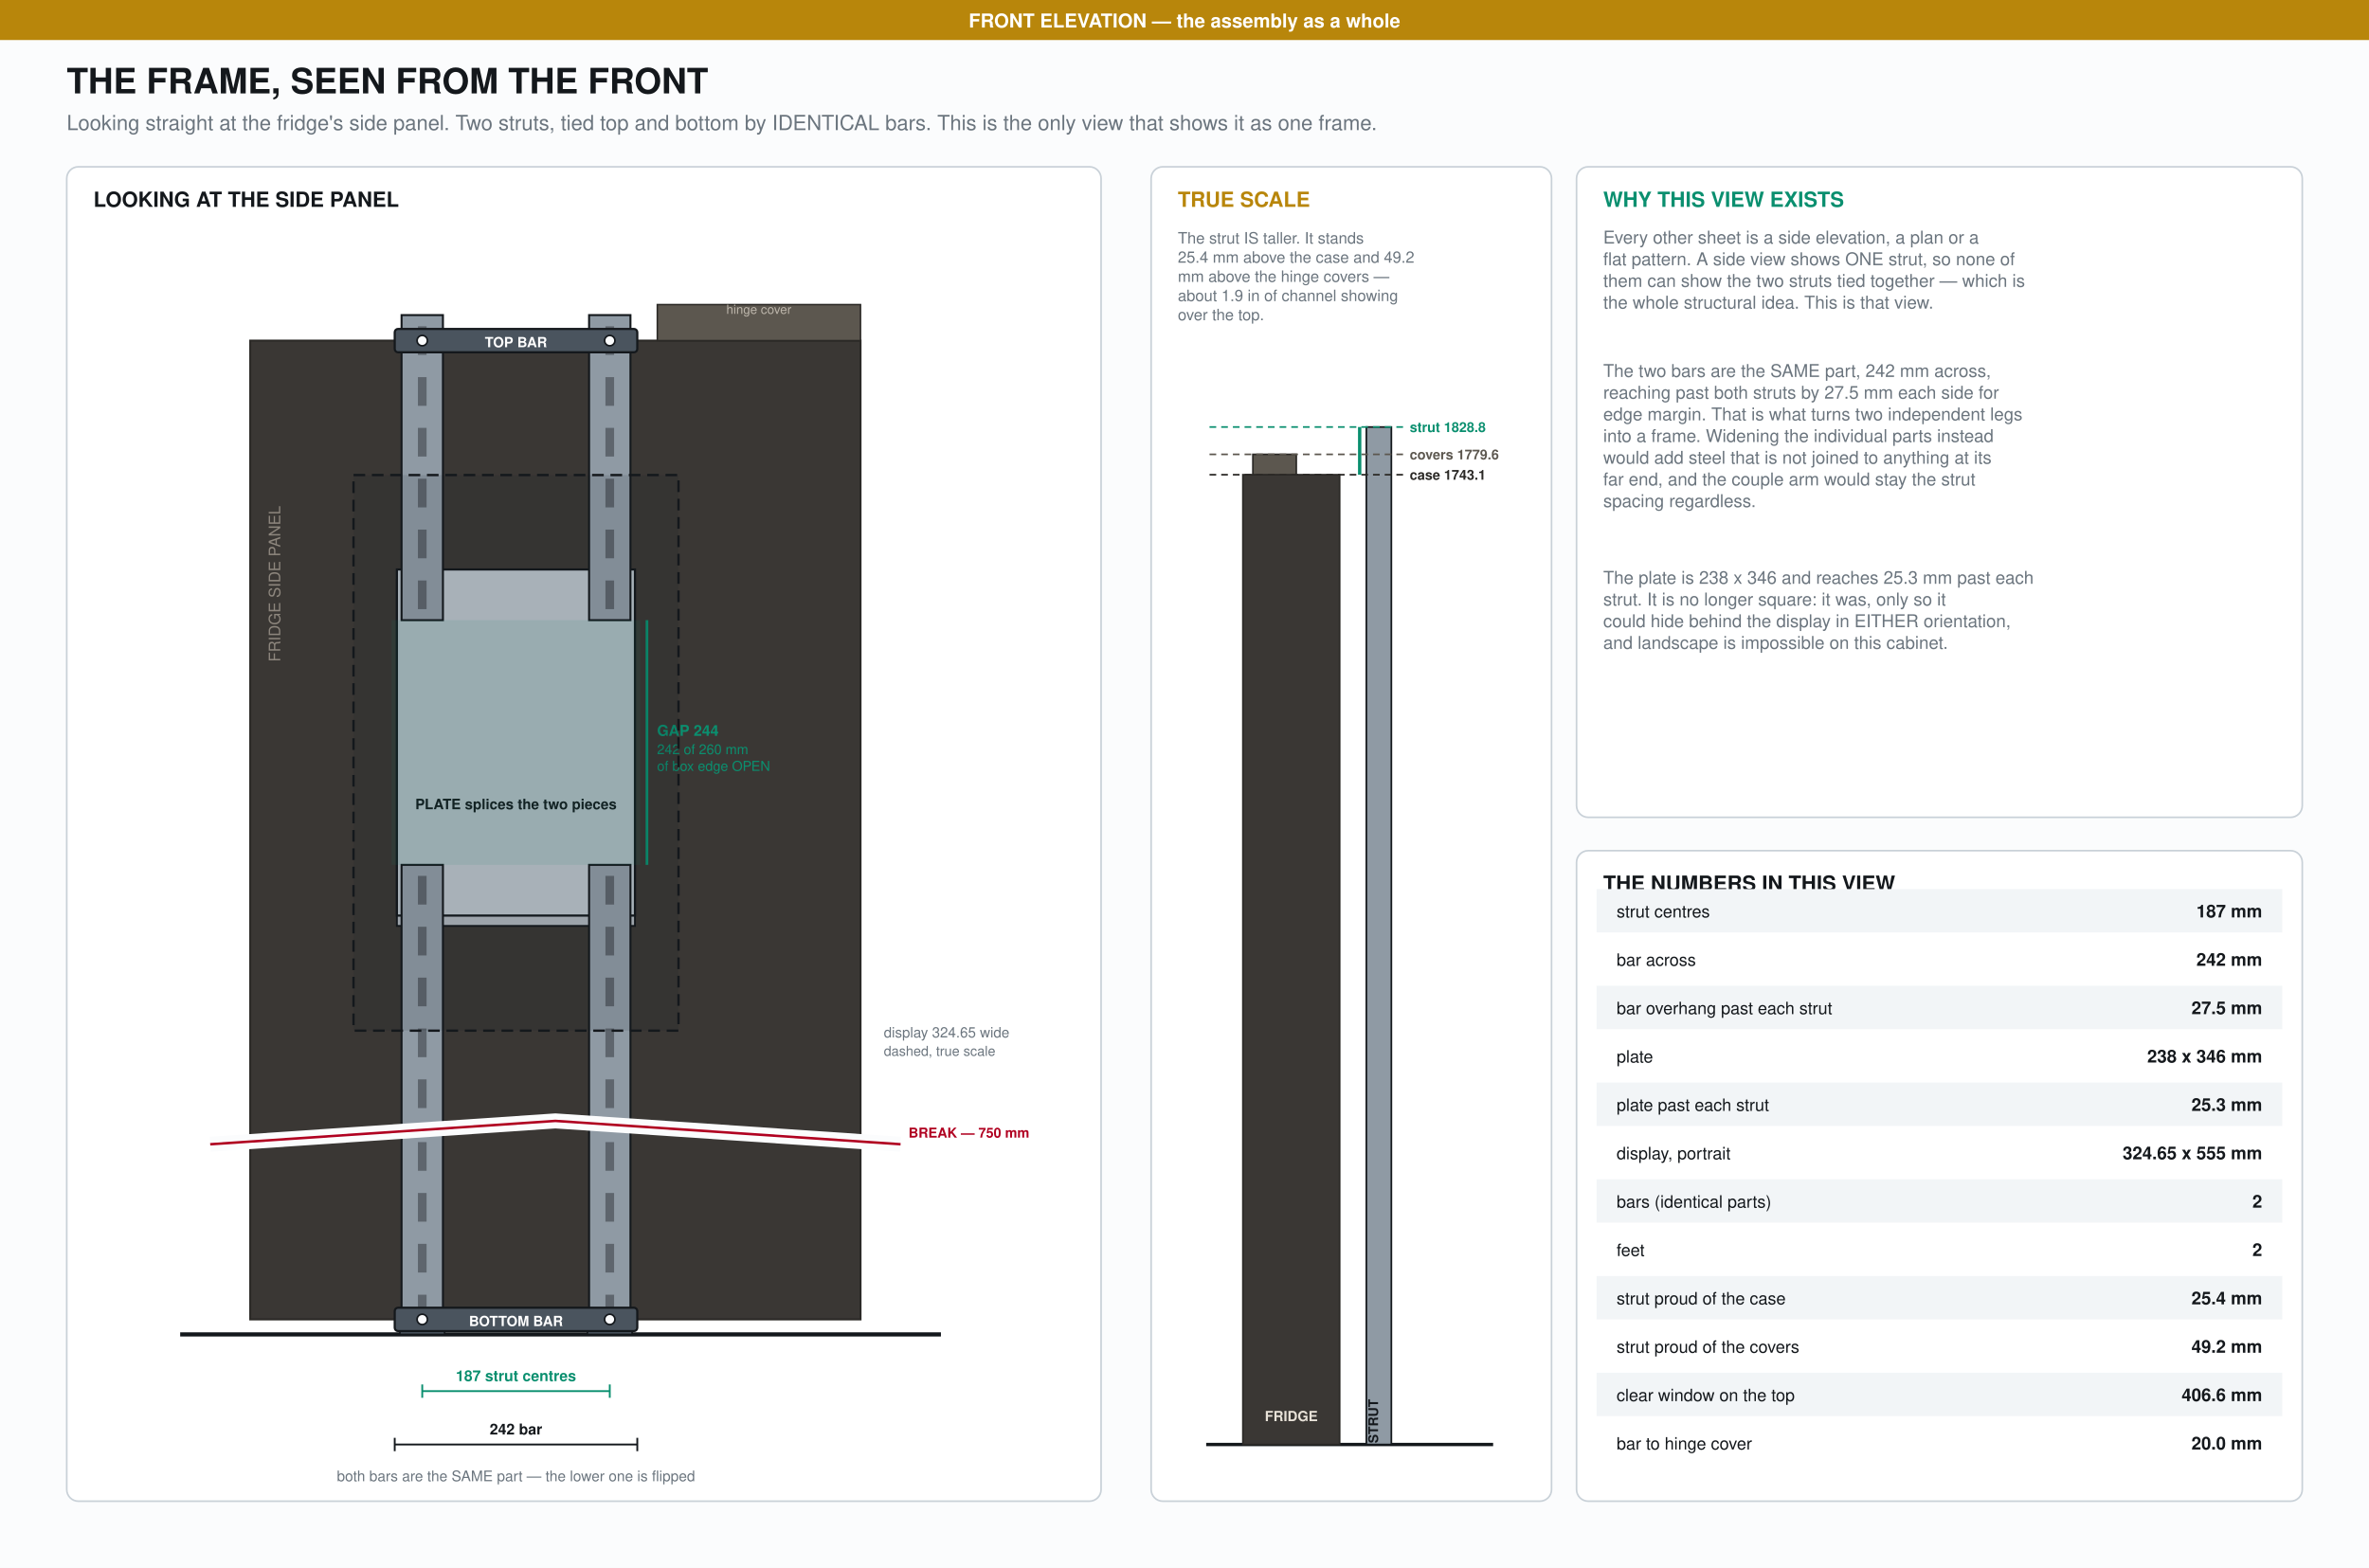
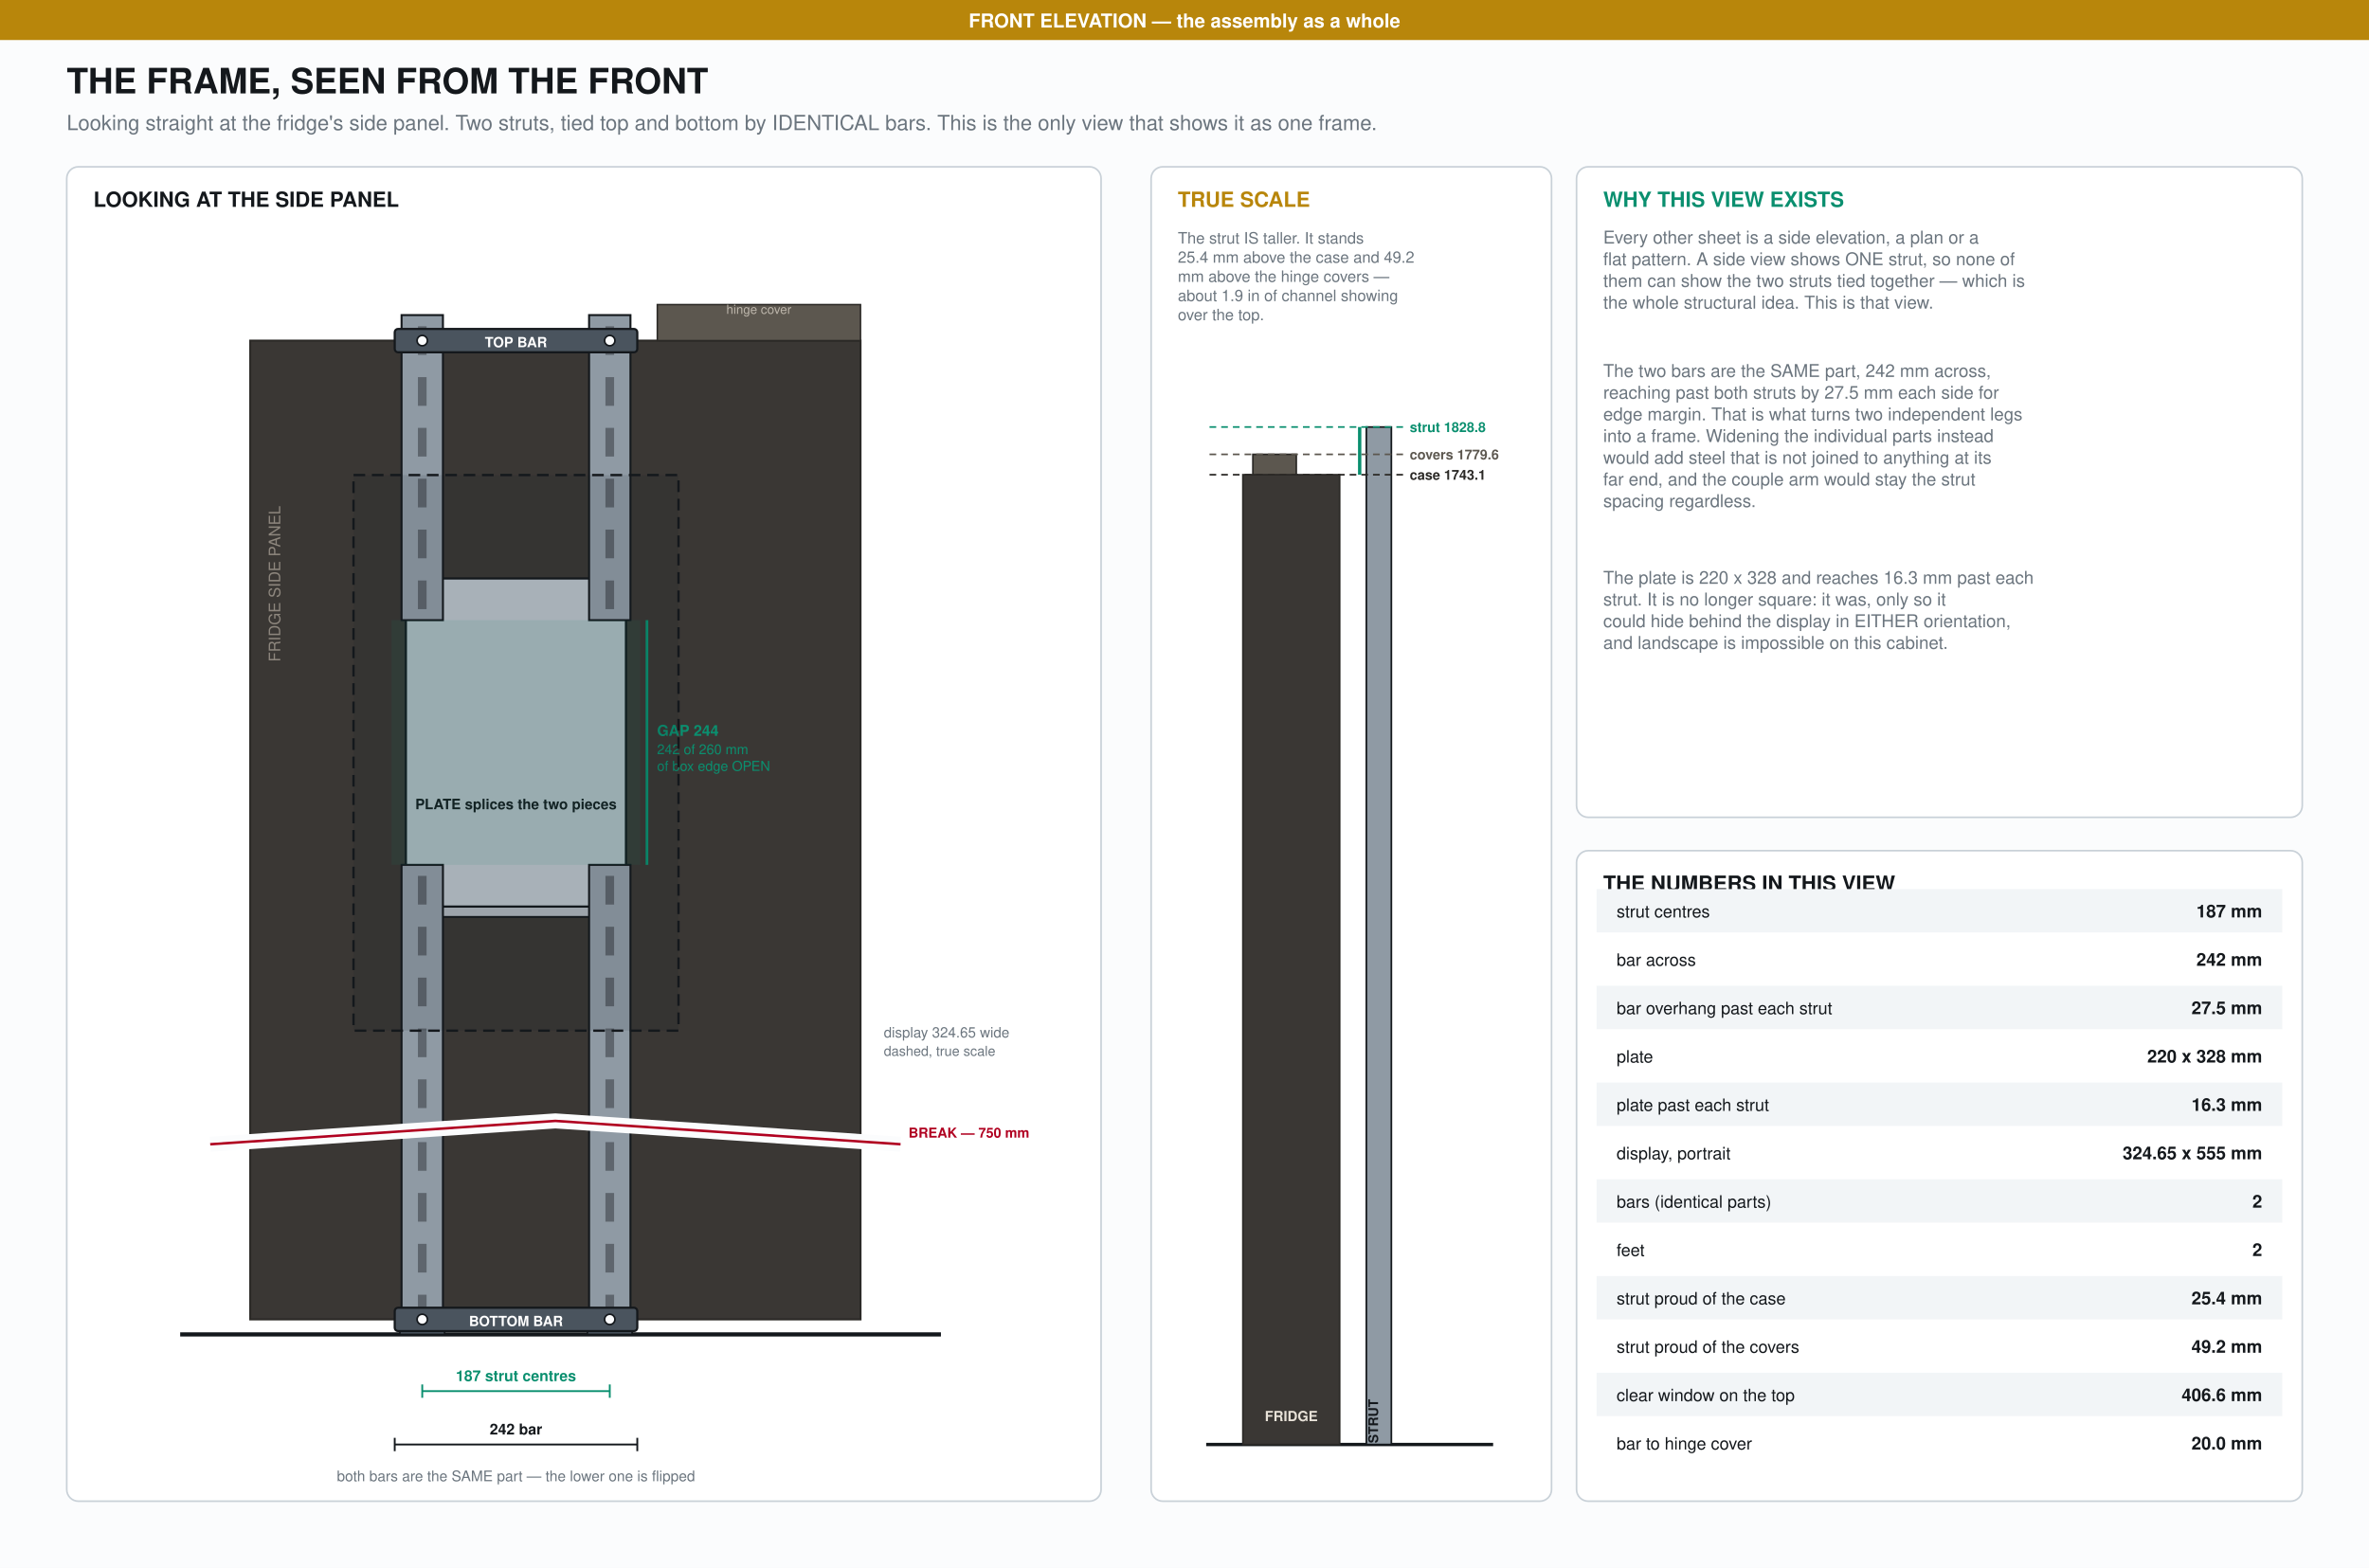
<svg xmlns="http://www.w3.org/2000/svg" width="1420" height="940" viewBox="0 0 1420 940">
  <rect width="1420" height="940" fill="#fbfcfd" />
  <rect width="1420" height="24" fill="#b8860b" />
  <text x="710.00" y="16.50" font-family="Helvetica,Arial,sans-serif" font-size="11.5" text-anchor="middle" fill="#fff" font-weight="bold">FRONT ELEVATION — the assembly as a whole</text>
  <text x="40.00" y="56.00" font-family="Helvetica,Arial,sans-serif" font-size="21" text-anchor="start" fill="#14181c" font-weight="bold">THE FRAME, SEEN FROM THE FRONT</text>
  <text x="40.00" y="78.00" font-family="Helvetica,Arial,sans-serif" font-size="12.5" text-anchor="start" fill="#6b757e" font-weight="normal">Looking straight at the fridge's side panel. Two struts, tied top and bottom by IDENTICAL bars. This is the only view that shows it as one frame.</text>
  <rect x="40.0" y="100.0" width="620.0" height="800.0" rx="7" fill="#fff" stroke="#c9d1d8" stroke-width="1" />
  <text x="56.00" y="124.00" font-family="Helvetica,Arial,sans-serif" font-size="12.5" text-anchor="start" fill="#14181c" font-weight="bold">LOOKING AT THE SIDE PANEL</text>
  <line x1="108.0" y1="800.0" x2="564.0" y2="800.0" stroke="#14181c" stroke-width="2.5" />
  <rect x="150.0" y="204.2" width="365.8" height="586.8" fill="#3a3734" stroke="#2b2926" stroke-width="1.2" />
  <rect x="394.0" y="182.6" width="121.8" height="21.6" fill="#5c574f" stroke="#2b2926" stroke-width="0.9" />
  <text x="454.86" y="188.16" font-family="Helvetica,Arial,sans-serif" font-size="7.6" text-anchor="middle" fill="#bdb6ab" font-weight="normal">hinge cover</text>
  <text x="168.00" y="350.00" font-family="Helvetica,Arial,sans-serif" font-size="9.5" text-anchor="middle" fill="#8d867d" font-weight="normal" transform="rotate(-90.0 168.00 350.00)">FRIDGE SIDE PANEL</text>
-   <rect x="237.9" y="347.6" width="142.7" height="207.5" fill="#b9c2c9" fill-opacity="0.9" stroke="#14181c" stroke-width="1.1" />
-   <text x="309.28" y="393.80" font-family="Helvetica,Arial,sans-serif" font-size="9.2" text-anchor="middle" fill="#14181c" font-weight="bold">PLATE 238 x 346</text>
-   <rect x="237.9" y="341.4" width="142.7" height="207.5" fill="#b9c2c9" stroke="#14181c" stroke-width="1.3" />
+   <rect x="243.3" y="353.0" width="131.9" height="196.7" fill="#b9c2c9" fill-opacity="0.9" stroke="#14181c" stroke-width="1.1" />
+   <text x="309.28" y="393.80" font-family="Helvetica,Arial,sans-serif" font-size="9.2" text-anchor="middle" fill="#14181c" font-weight="bold">PLATE 220 x 328</text>
+   <rect x="243.3" y="346.8" width="131.9" height="196.7" fill="#b9c2c9" stroke="#14181c" stroke-width="1.3" />
  <text x="309.28" y="485.14" font-family="Helvetica,Arial,sans-serif" font-size="8.6" text-anchor="middle" fill="#14181c" font-weight="bold">PLATE splices the two pieces</text>
  <rect x="240.7" y="518.5" width="24.8" height="281.5" fill="#8f9aa4" stroke="#14181c" stroke-width="1.2" />
  <rect x="250.5" y="776.2" width="5.2" height="17.2" fill="#14181c" fill-opacity="0.4" />
  <rect x="250.5" y="745.7" width="5.2" height="17.2" fill="#14181c" fill-opacity="0.4" />
  <rect x="250.5" y="715.2" width="5.2" height="17.2" fill="#14181c" fill-opacity="0.4" />
  <rect x="250.5" y="684.7" width="5.2" height="17.2" fill="#14181c" fill-opacity="0.4" />
  <rect x="250.5" y="647.1" width="5.2" height="17.2" fill="#14181c" fill-opacity="0.4" />
  <rect x="250.5" y="616.6" width="5.2" height="17.2" fill="#14181c" fill-opacity="0.4" />
  <rect x="250.5" y="586.1" width="5.2" height="17.2" fill="#14181c" fill-opacity="0.4" />
  <rect x="250.5" y="555.6" width="5.2" height="17.2" fill="#14181c" fill-opacity="0.4" />
  <rect x="250.5" y="525.1" width="5.2" height="17.2" fill="#14181c" fill-opacity="0.4" />
  <rect x="240.7" y="188.9" width="24.8" height="182.9" fill="#8f9aa4" stroke="#14181c" stroke-width="1.2" />
  <rect x="250.5" y="348.0" width="5.2" height="17.2" fill="#14181c" fill-opacity="0.4" />
  <rect x="250.5" y="317.5" width="5.2" height="17.2" fill="#14181c" fill-opacity="0.4" />
  <rect x="250.5" y="287.0" width="5.2" height="17.2" fill="#14181c" fill-opacity="0.4" />
  <rect x="250.5" y="256.5" width="5.2" height="17.2" fill="#14181c" fill-opacity="0.4" />
  <rect x="250.5" y="226.1" width="5.2" height="17.2" fill="#14181c" fill-opacity="0.4" />
  <rect x="250.5" y="195.6" width="5.2" height="17.2" fill="#14181c" fill-opacity="0.4" />
  <rect x="239.7" y="793.0" width="26.8" height="7" fill="#4a545e" stroke="#14181c" stroke-width="1" />
  <rect x="353.1" y="518.5" width="24.8" height="281.5" fill="#8f9aa4" stroke="#14181c" stroke-width="1.2" />
  <rect x="362.9" y="776.2" width="5.2" height="17.2" fill="#14181c" fill-opacity="0.4" />
  <rect x="362.9" y="745.7" width="5.2" height="17.2" fill="#14181c" fill-opacity="0.4" />
  <rect x="362.9" y="715.2" width="5.2" height="17.2" fill="#14181c" fill-opacity="0.4" />
  <rect x="362.9" y="684.7" width="5.2" height="17.2" fill="#14181c" fill-opacity="0.4" />
  <rect x="362.9" y="647.1" width="5.2" height="17.2" fill="#14181c" fill-opacity="0.4" />
  <rect x="362.9" y="616.6" width="5.2" height="17.2" fill="#14181c" fill-opacity="0.4" />
  <rect x="362.9" y="586.1" width="5.2" height="17.2" fill="#14181c" fill-opacity="0.4" />
  <rect x="362.9" y="555.6" width="5.2" height="17.2" fill="#14181c" fill-opacity="0.4" />
  <rect x="362.9" y="525.1" width="5.2" height="17.2" fill="#14181c" fill-opacity="0.4" />
  <rect x="353.1" y="188.9" width="24.8" height="182.9" fill="#8f9aa4" stroke="#14181c" stroke-width="1.2" />
  <rect x="362.9" y="348.0" width="5.2" height="17.2" fill="#14181c" fill-opacity="0.4" />
  <rect x="362.9" y="317.5" width="5.2" height="17.2" fill="#14181c" fill-opacity="0.4" />
  <rect x="362.9" y="287.0" width="5.2" height="17.2" fill="#14181c" fill-opacity="0.4" />
  <rect x="362.9" y="256.5" width="5.2" height="17.2" fill="#14181c" fill-opacity="0.4" />
  <rect x="362.9" y="226.1" width="5.2" height="17.2" fill="#14181c" fill-opacity="0.4" />
  <rect x="362.9" y="195.6" width="5.2" height="17.2" fill="#14181c" fill-opacity="0.4" />
  <rect x="352.1" y="793.0" width="26.8" height="7" fill="#4a545e" stroke="#14181c" stroke-width="1" />
  <rect x="234.7" y="371.8" width="149.1" height="146.7" fill="#0a8f6f" fill-opacity="0.10" />
  <line x1="387.8" y1="518.5" x2="387.8" y2="371.8" stroke="#0a8f6f" stroke-width="1.6" />
  <text x="393.84" y="441.14" font-family="Helvetica,Arial,sans-serif" font-size="9.0" text-anchor="start" fill="#0a8f6f" font-weight="bold">GAP 244</text>
  <text x="393.84" y="452.14" font-family="Helvetica,Arial,sans-serif" font-size="8.2" text-anchor="start" fill="#0a8f6f" font-weight="normal">242 of 260 mm</text>
  <text x="393.84" y="462.14" font-family="Helvetica,Arial,sans-serif" font-size="8.2" text-anchor="start" fill="#0a8f6f" font-weight="normal">of box edge OPEN</text>
  <rect x="236.6" y="197.2" width="145.4" height="14" rx="2" fill="#4a545e" stroke="#14181c" stroke-width="1.3" />
  <text x="309.28" y="208.16" font-family="Helvetica,Arial,sans-serif" font-size="8.4" text-anchor="middle" fill="#fff" font-weight="bold">TOP BAR</text>
  <circle cx="253.1" cy="204.2" r="3.1" fill="#fbfcfd" stroke="#14181c" stroke-width="1" />
  <circle cx="365.5" cy="204.2" r="3.1" fill="#fbfcfd" stroke="#14181c" stroke-width="1" />
  <rect x="236.6" y="784.0" width="145.4" height="14" rx="2" fill="#4a545e" stroke="#14181c" stroke-width="1.3" />
  <text x="309.28" y="795.00" font-family="Helvetica,Arial,sans-serif" font-size="8.4" text-anchor="middle" fill="#fff" font-weight="bold">BOTTOM BAR</text>
  <circle cx="253.1" cy="791.0" r="3.1" fill="#fbfcfd" stroke="#14181c" stroke-width="1" />
  <circle cx="365.5" cy="791.0" r="3.1" fill="#fbfcfd" stroke="#14181c" stroke-width="1" />
  <rect x="211.9" y="284.8" width="194.8" height="333.1" fill="#101820" fill-opacity="0.10" stroke="#14181c" stroke-width="1.4" stroke-dasharray="7 4" />
  <text x="309.28" y="451.40" font-family="Helvetica,Arial,sans-serif" font-size="9.0" text-anchor="middle" fill="#6b757e" font-weight="bold" />
  <text x="529.76" y="621.97" font-family="Helvetica,Arial,sans-serif" font-size="8.6" text-anchor="start" fill="#6b757e" font-weight="normal">display 324.65 wide</text>
  <text x="529.76" y="632.97" font-family="Helvetica,Arial,sans-serif" font-size="8.2" text-anchor="start" fill="#6b757e" font-weight="normal">dashed, true scale</text>
  <path d="M126.0 686.0 L332.9 672.0 L539.8 686.0" fill="none" stroke="#fbfcfd" stroke-width="9" />
  <path d="M126.0 686.0 L332.9 672.0 L539.8 686.0" fill="none" stroke="#b00020" stroke-width="1.5" />
  <text x="544.56" y="682.00" font-family="Helvetica,Arial,sans-serif" font-size="8.2" text-anchor="start" fill="#b00020" font-weight="bold">BREAK — 750 mm</text>
  <line x1="253.1" y1="834.0" x2="365.5" y2="834.0" stroke="#0a8f6f" stroke-width="1.1" />
  <line x1="253.1" y1="830.0" x2="253.1" y2="838.0" stroke="#0a8f6f" stroke-width="1.1" />
  <line x1="365.5" y1="830.0" x2="365.5" y2="838.0" stroke="#0a8f6f" stroke-width="1.1" />
  <text x="309.28" y="828.00" font-family="Helvetica,Arial,sans-serif" font-size="9.0" text-anchor="middle" fill="#0a8f6f" font-weight="bold">187 strut centres</text>
  <line x1="236.6" y1="866.0" x2="382.0" y2="866.0" stroke="#14181c" stroke-width="1.1" />
  <line x1="236.6" y1="862.0" x2="236.6" y2="870.0" stroke="#14181c" stroke-width="1.1" />
  <line x1="382.0" y1="862.0" x2="382.0" y2="870.0" stroke="#14181c" stroke-width="1.1" />
  <text x="309.28" y="860.00" font-family="Helvetica,Arial,sans-serif" font-size="9.0" text-anchor="middle" fill="#14181c" font-weight="bold">242 bar</text>
  <text x="309.28" y="888.00" font-family="Helvetica,Arial,sans-serif" font-size="8.8" text-anchor="middle" fill="#6b757e" font-weight="normal">both bars are the SAME part — the lower one is flipped</text>
  <rect x="690.0" y="100.0" width="240.0" height="800.0" rx="7" fill="#fff" stroke="#c9d1d8" stroke-width="1" />
  <text x="706.00" y="124.00" font-family="Helvetica,Arial,sans-serif" font-size="12.5" text-anchor="start" fill="#b8860b" font-weight="bold">TRUE SCALE</text>
  <text x="706.00" y="146.00" font-family="Helvetica,Arial,sans-serif" font-size="9.4" text-anchor="start" fill="#6b757e" font-weight="normal">The strut IS taller. It stands</text>
  <text x="706.00" y="157.50" font-family="Helvetica,Arial,sans-serif" font-size="9.4" text-anchor="start" fill="#6b757e" font-weight="normal">25.4 mm above the case and 49.2</text>
  <text x="706.00" y="169.00" font-family="Helvetica,Arial,sans-serif" font-size="9.4" text-anchor="start" fill="#6b757e" font-weight="normal">mm above the hinge covers —</text>
  <text x="706.00" y="180.50" font-family="Helvetica,Arial,sans-serif" font-size="9.4" text-anchor="start" fill="#6b757e" font-weight="normal">about 1.9 in of channel showing</text>
  <text x="706.00" y="192.00" font-family="Helvetica,Arial,sans-serif" font-size="9.4" text-anchor="start" fill="#6b757e" font-weight="normal">over the top.</text>
  <line x1="723.0" y1="866.0" x2="895.0" y2="866.0" stroke="#14181c" stroke-width="2" />
  <rect x="745.0" y="284.6" width="58" height="581.4" fill="#3a3734" stroke="#2b2926" />
  <rect x="751.0" y="272.4" width="26" height="12.2" fill="#5c574f" stroke="#2b2926" />
  <text x="774.00" y="852.00" font-family="Helvetica,Arial,sans-serif" font-size="8.4" text-anchor="middle" fill="#e8e2d8" font-weight="bold">FRIDGE</text>
  <rect x="819.0" y="256.0" width="15" height="610.0" fill="#8f9aa4" stroke="#14181c" />
  <text x="826.00" y="852.00" font-family="Helvetica,Arial,sans-serif" font-size="8.0" text-anchor="middle" fill="#14181c" font-weight="bold" transform="rotate(-90.0 826.00 852.00)">STRUT</text>
  <line x1="725.0" y1="284.6" x2="841.0" y2="284.6" stroke="#2b2926" stroke-width="1" stroke-dasharray="4 3" />
  <text x="845.00" y="287.59" font-family="Helvetica,Arial,sans-serif" font-size="8.2" text-anchor="start" fill="#2b2926" font-weight="bold">case 1743.1</text>
  <line x1="725.0" y1="272.4" x2="841.0" y2="272.4" stroke="#5c574f" stroke-width="1" stroke-dasharray="4 3" />
  <text x="845.00" y="275.42" font-family="Helvetica,Arial,sans-serif" font-size="8.2" text-anchor="start" fill="#5c574f" font-weight="bold">covers 1779.6</text>
  <line x1="725.0" y1="256.0" x2="841.0" y2="256.0" stroke="#0a8f6f" stroke-width="1" stroke-dasharray="4 3" />
  <text x="845.00" y="259.00" font-family="Helvetica,Arial,sans-serif" font-size="8.2" text-anchor="start" fill="#0a8f6f" font-weight="bold">strut 1828.8</text>
  <line x1="815.0" y1="284.6" x2="815.0" y2="256.0" stroke="#0a8f6f" stroke-width="2" />
  <rect x="945.0" y="100.0" width="435.0" height="390.0" rx="7" fill="#fff" stroke="#c9d1d8" stroke-width="1" />
  <text x="961.00" y="124.00" font-family="Helvetica,Arial,sans-serif" font-size="12.5" text-anchor="start" fill="#0a8f6f" font-weight="bold">WHY THIS VIEW EXISTS</text>
  <text x="961.00" y="146.00" font-family="Helvetica,Arial,sans-serif" font-size="10.6" text-anchor="start" fill="#6b757e" font-weight="normal">Every other sheet is a side elevation, a plan or a</text>
  <text x="961.00" y="159.00" font-family="Helvetica,Arial,sans-serif" font-size="10.6" text-anchor="start" fill="#6b757e" font-weight="normal">flat pattern. A side view shows ONE strut, so none of</text>
  <text x="961.00" y="172.00" font-family="Helvetica,Arial,sans-serif" font-size="10.6" text-anchor="start" fill="#6b757e" font-weight="normal">them can show the two struts tied together — which is</text>
  <text x="961.00" y="185.00" font-family="Helvetica,Arial,sans-serif" font-size="10.6" text-anchor="start" fill="#6b757e" font-weight="normal">the whole structural idea. This is that view.</text>
  <text x="961.00" y="226.00" font-family="Helvetica,Arial,sans-serif" font-size="10.6" text-anchor="start" fill="#6b757e" font-weight="normal">The two bars are the SAME part, 242 mm across,</text>
  <text x="961.00" y="239.00" font-family="Helvetica,Arial,sans-serif" font-size="10.6" text-anchor="start" fill="#6b757e" font-weight="normal">reaching past both struts by 27.5 mm each side for</text>
  <text x="961.00" y="252.00" font-family="Helvetica,Arial,sans-serif" font-size="10.6" text-anchor="start" fill="#6b757e" font-weight="normal">edge margin. That is what turns two independent legs</text>
  <text x="961.00" y="265.00" font-family="Helvetica,Arial,sans-serif" font-size="10.6" text-anchor="start" fill="#6b757e" font-weight="normal">into a frame. Widening the individual parts instead</text>
  <text x="961.00" y="278.00" font-family="Helvetica,Arial,sans-serif" font-size="10.6" text-anchor="start" fill="#6b757e" font-weight="normal">would add steel that is not joined to anything at its</text>
  <text x="961.00" y="291.00" font-family="Helvetica,Arial,sans-serif" font-size="10.6" text-anchor="start" fill="#6b757e" font-weight="normal">far end, and the couple arm would stay the strut</text>
  <text x="961.00" y="304.00" font-family="Helvetica,Arial,sans-serif" font-size="10.6" text-anchor="start" fill="#6b757e" font-weight="normal">spacing regardless.</text>
-   <text x="961.00" y="350.00" font-family="Helvetica,Arial,sans-serif" font-size="10.6" text-anchor="start" fill="#6b757e" font-weight="normal">The plate is 238 x 346 and reaches 25.3 mm past each</text>
+   <text x="961.00" y="350.00" font-family="Helvetica,Arial,sans-serif" font-size="10.6" text-anchor="start" fill="#6b757e" font-weight="normal">The plate is 220 x 328 and reaches 16.3 mm past each</text>
  <text x="961.00" y="363.00" font-family="Helvetica,Arial,sans-serif" font-size="10.6" text-anchor="start" fill="#6b757e" font-weight="normal">strut. It is no longer square: it was, only so it</text>
  <text x="961.00" y="376.00" font-family="Helvetica,Arial,sans-serif" font-size="10.6" text-anchor="start" fill="#6b757e" font-weight="normal">could hide behind the display in EITHER orientation,</text>
  <text x="961.00" y="389.00" font-family="Helvetica,Arial,sans-serif" font-size="10.6" text-anchor="start" fill="#6b757e" font-weight="normal">and landscape is impossible on this cabinet.</text>
  <rect x="945.0" y="510.0" width="435.0" height="390.0" rx="7" fill="#fff" stroke="#c9d1d8" stroke-width="1" />
  <text x="961.00" y="534.00" font-family="Helvetica,Arial,sans-serif" font-size="12.5" text-anchor="start" fill="#14181c" font-weight="bold">THE NUMBERS IN THIS VIEW</text>
  <rect x="957" y="533.0" width="411" height="26" fill="#f2f5f7" />
  <text x="969.00" y="550.00" font-family="Helvetica,Arial,sans-serif" font-size="10.2" text-anchor="start" fill="#14181c" font-weight="normal">strut centres</text>
  <text x="1356.00" y="550.00" font-family="Helvetica,Arial,sans-serif" font-size="10.6" text-anchor="end" fill="#14181c" font-weight="bold">187 mm</text>
  <text x="969.00" y="579.00" font-family="Helvetica,Arial,sans-serif" font-size="10.2" text-anchor="start" fill="#14181c" font-weight="normal">bar across</text>
  <text x="1356.00" y="579.00" font-family="Helvetica,Arial,sans-serif" font-size="10.6" text-anchor="end" fill="#14181c" font-weight="bold">242 mm</text>
  <rect x="957" y="591.0" width="411" height="26" fill="#f2f5f7" />
  <text x="969.00" y="608.00" font-family="Helvetica,Arial,sans-serif" font-size="10.2" text-anchor="start" fill="#14181c" font-weight="normal">bar overhang past each strut</text>
  <text x="1356.00" y="608.00" font-family="Helvetica,Arial,sans-serif" font-size="10.6" text-anchor="end" fill="#14181c" font-weight="bold">27.5 mm</text>
  <text x="969.00" y="637.00" font-family="Helvetica,Arial,sans-serif" font-size="10.2" text-anchor="start" fill="#14181c" font-weight="normal">plate</text>
-   <text x="1356.00" y="637.00" font-family="Helvetica,Arial,sans-serif" font-size="10.6" text-anchor="end" fill="#14181c" font-weight="bold">238 x 346 mm</text>
+   <text x="1356.00" y="637.00" font-family="Helvetica,Arial,sans-serif" font-size="10.6" text-anchor="end" fill="#14181c" font-weight="bold">220 x 328 mm</text>
  <rect x="957" y="649.0" width="411" height="26" fill="#f2f5f7" />
  <text x="969.00" y="666.00" font-family="Helvetica,Arial,sans-serif" font-size="10.2" text-anchor="start" fill="#14181c" font-weight="normal">plate past each strut</text>
-   <text x="1356.00" y="666.00" font-family="Helvetica,Arial,sans-serif" font-size="10.6" text-anchor="end" fill="#14181c" font-weight="bold">25.3 mm</text>
+   <text x="1356.00" y="666.00" font-family="Helvetica,Arial,sans-serif" font-size="10.6" text-anchor="end" fill="#14181c" font-weight="bold">16.3 mm</text>
  <text x="969.00" y="695.00" font-family="Helvetica,Arial,sans-serif" font-size="10.2" text-anchor="start" fill="#14181c" font-weight="normal">display, portrait</text>
  <text x="1356.00" y="695.00" font-family="Helvetica,Arial,sans-serif" font-size="10.6" text-anchor="end" fill="#14181c" font-weight="bold">324.65 x 555 mm</text>
  <rect x="957" y="707.0" width="411" height="26" fill="#f2f5f7" />
  <text x="969.00" y="724.00" font-family="Helvetica,Arial,sans-serif" font-size="10.2" text-anchor="start" fill="#14181c" font-weight="normal">bars (identical parts)</text>
  <text x="1356.00" y="724.00" font-family="Helvetica,Arial,sans-serif" font-size="10.6" text-anchor="end" fill="#14181c" font-weight="bold">2</text>
  <text x="969.00" y="753.00" font-family="Helvetica,Arial,sans-serif" font-size="10.2" text-anchor="start" fill="#14181c" font-weight="normal">feet</text>
  <text x="1356.00" y="753.00" font-family="Helvetica,Arial,sans-serif" font-size="10.6" text-anchor="end" fill="#14181c" font-weight="bold">2</text>
  <rect x="957" y="765.0" width="411" height="26" fill="#f2f5f7" />
  <text x="969.00" y="782.00" font-family="Helvetica,Arial,sans-serif" font-size="10.2" text-anchor="start" fill="#14181c" font-weight="normal">strut proud of the case</text>
  <text x="1356.00" y="782.00" font-family="Helvetica,Arial,sans-serif" font-size="10.6" text-anchor="end" fill="#14181c" font-weight="bold">25.4 mm</text>
  <text x="969.00" y="811.00" font-family="Helvetica,Arial,sans-serif" font-size="10.2" text-anchor="start" fill="#14181c" font-weight="normal">strut proud of the covers</text>
  <text x="1356.00" y="811.00" font-family="Helvetica,Arial,sans-serif" font-size="10.6" text-anchor="end" fill="#14181c" font-weight="bold">49.2 mm</text>
  <rect x="957" y="823.0" width="411" height="26" fill="#f2f5f7" />
  <text x="969.00" y="840.00" font-family="Helvetica,Arial,sans-serif" font-size="10.2" text-anchor="start" fill="#14181c" font-weight="normal">clear window on the top</text>
  <text x="1356.00" y="840.00" font-family="Helvetica,Arial,sans-serif" font-size="10.6" text-anchor="end" fill="#14181c" font-weight="bold">406.6 mm</text>
  <text x="969.00" y="869.00" font-family="Helvetica,Arial,sans-serif" font-size="10.2" text-anchor="start" fill="#14181c" font-weight="normal">bar to hinge cover</text>
  <text x="1356.00" y="869.00" font-family="Helvetica,Arial,sans-serif" font-size="10.6" text-anchor="end" fill="#14181c" font-weight="bold">20.0 mm</text>
</svg>
